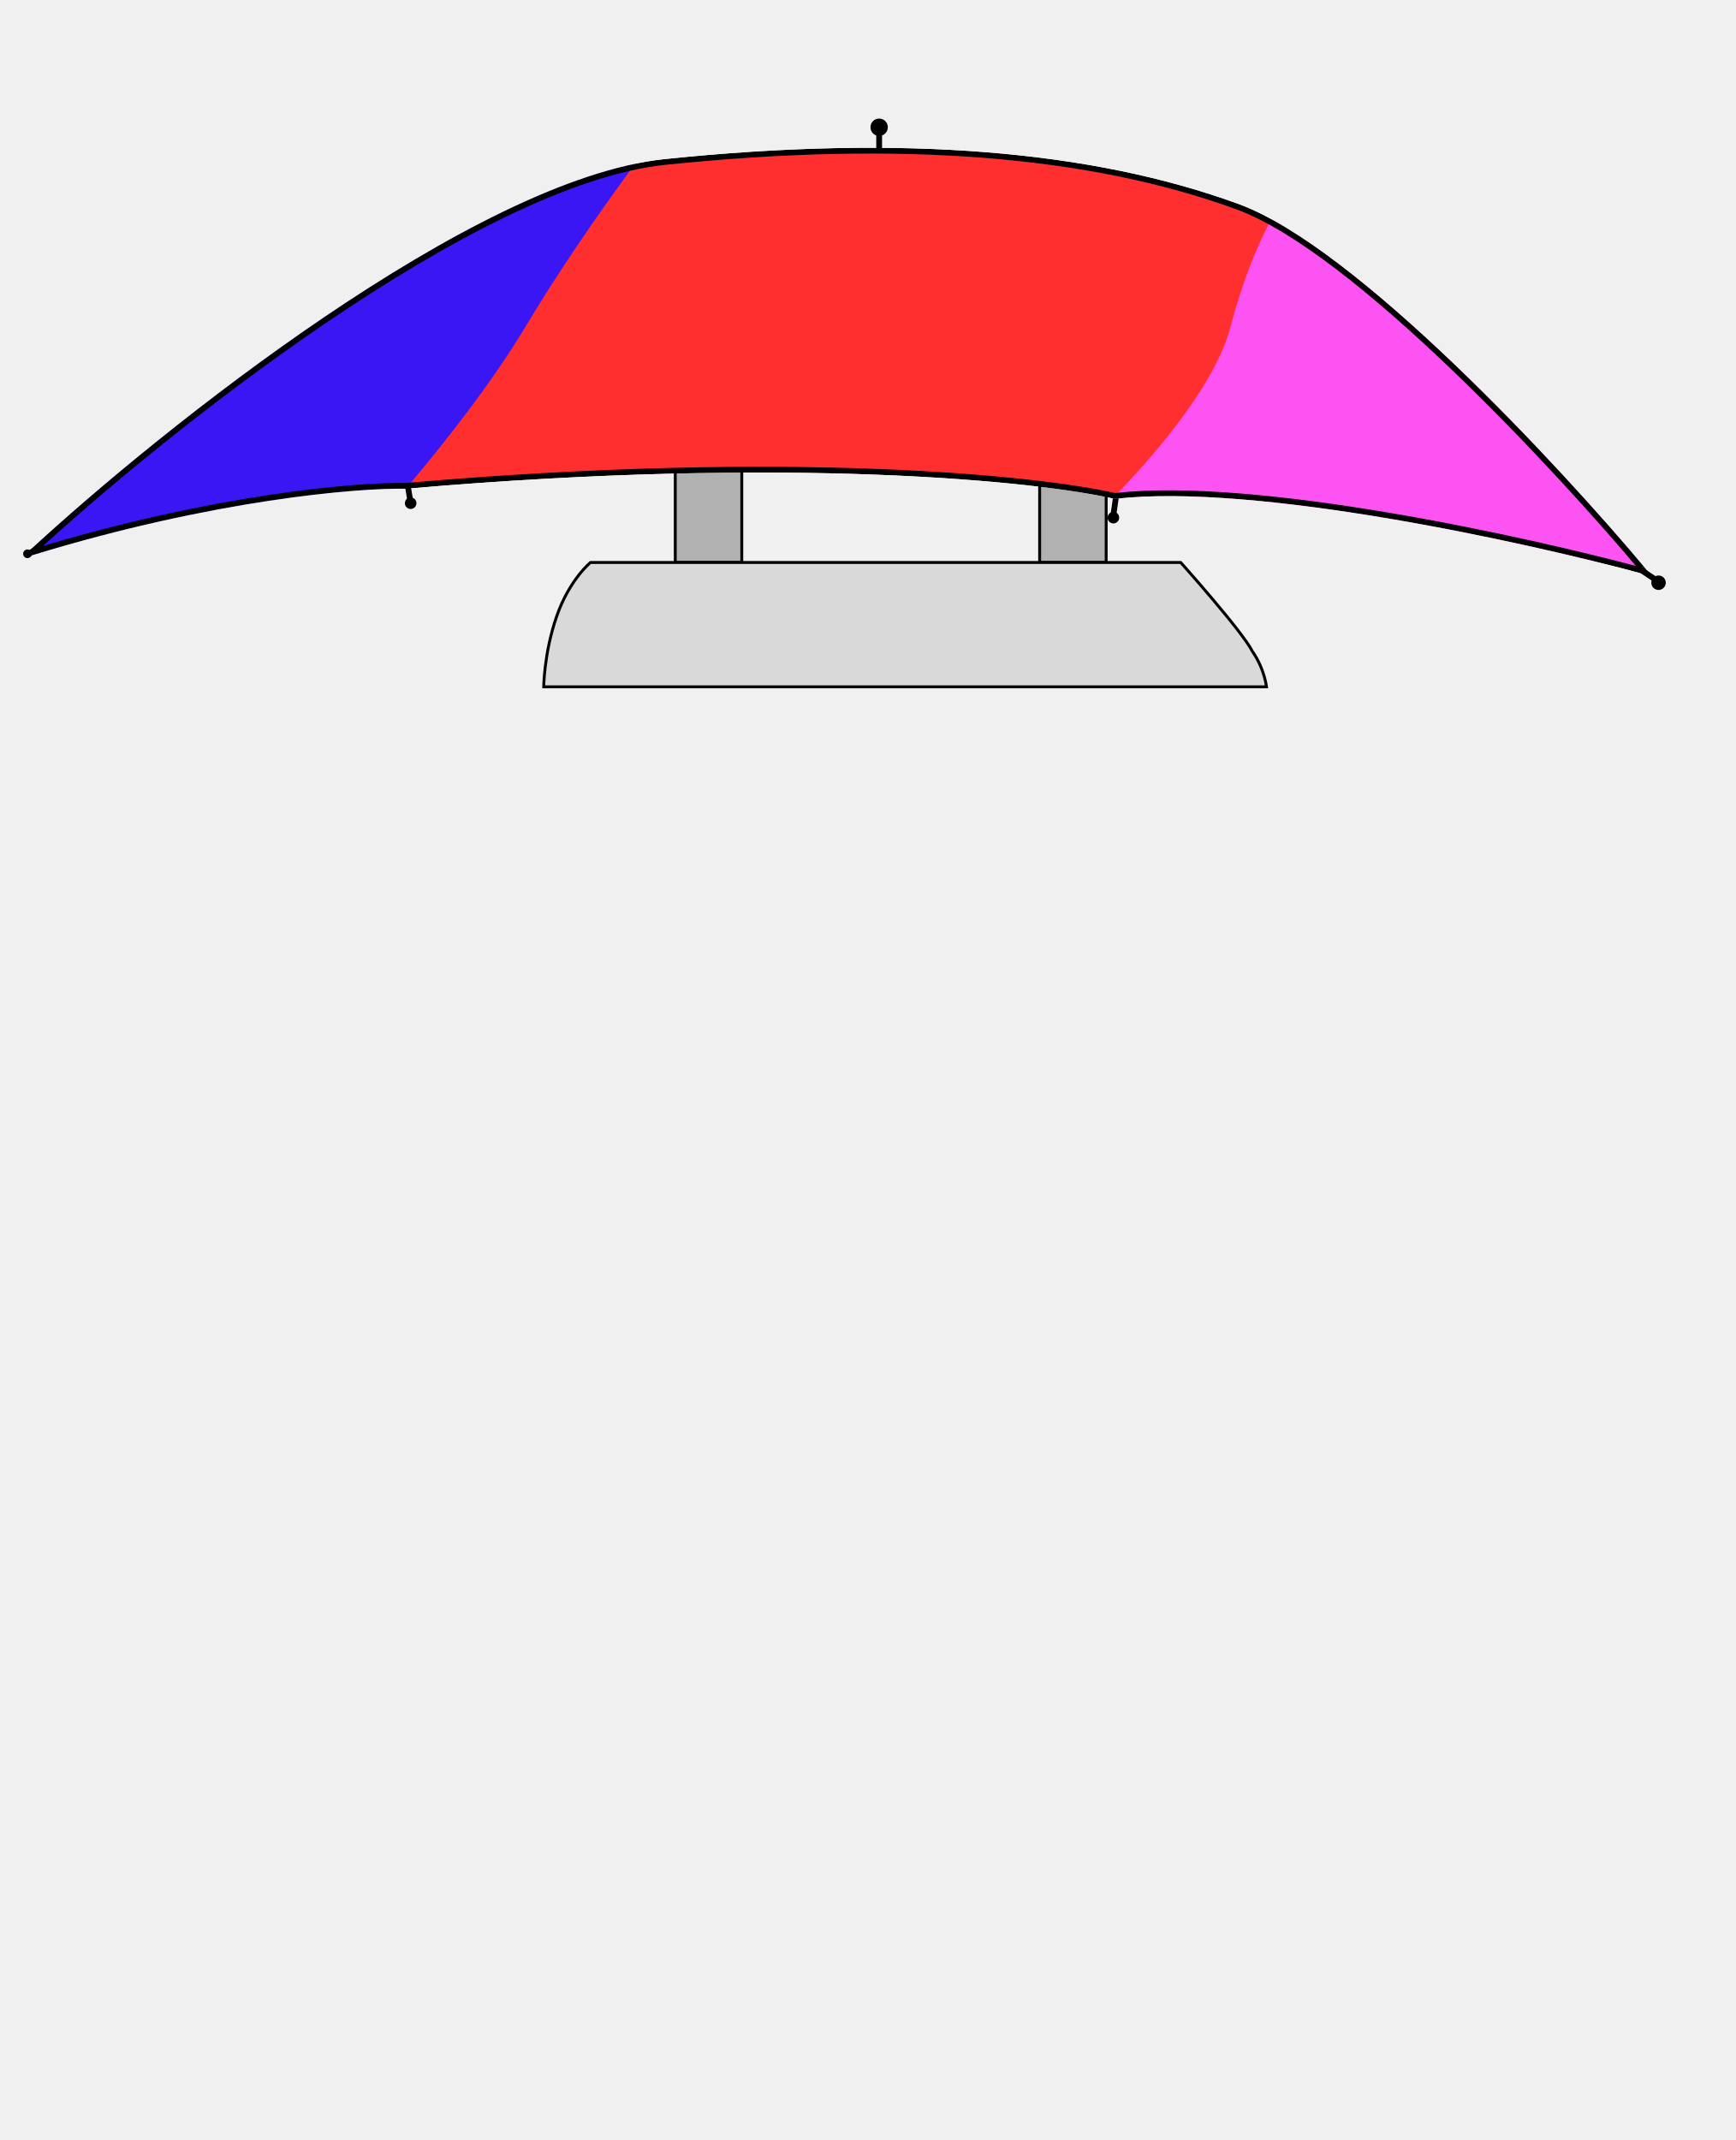
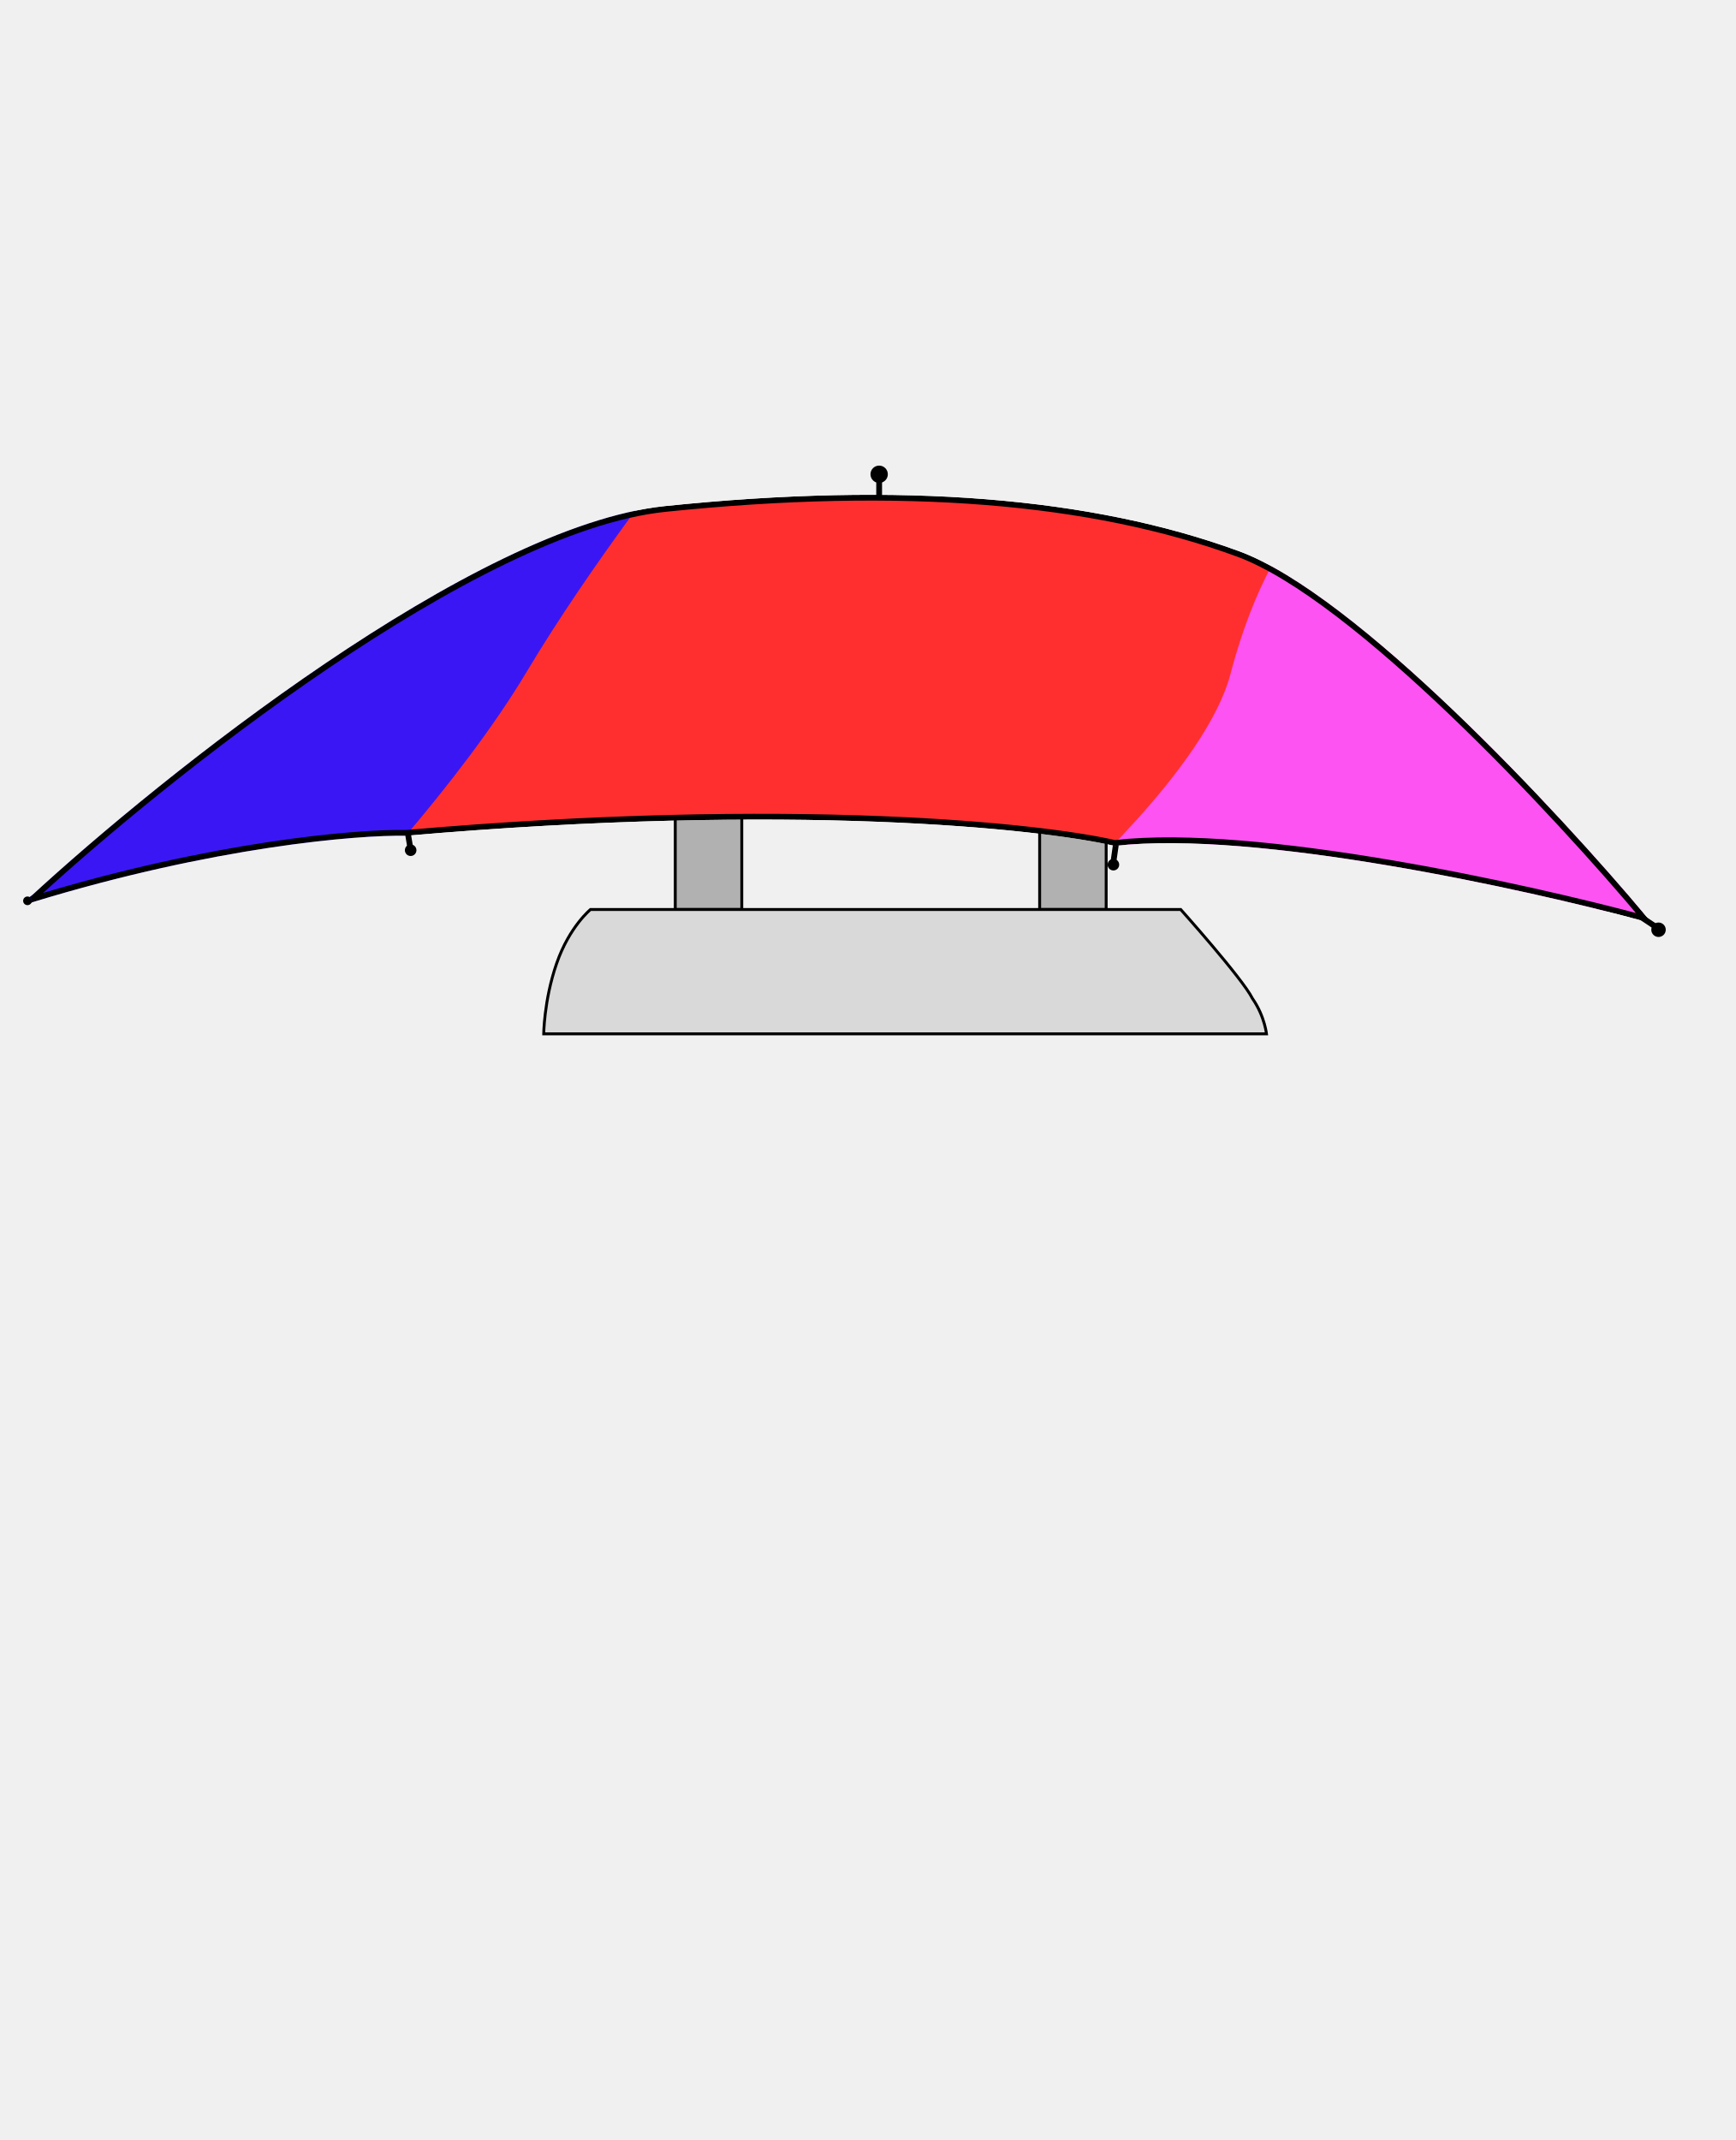
<svg xmlns="http://www.w3.org/2000/svg" width="600" height="740" viewBox="0 0 600 740" fill="none">
-   <rect x="233.5" y="134.5" width="23" height="60" fill="#B1B1B1" stroke="black" />
-   <rect x="359.5" y="134.5" width="23" height="60" fill="#B1B1B1" stroke="black" />
-   <path d="M408.276 194.5C408.304 194.531 408.335 194.566 408.369 194.604C408.527 194.782 408.76 195.042 409.057 195.377C409.651 196.046 410.504 197.011 411.538 198.189C413.607 200.547 416.402 203.764 419.306 207.198C422.21 210.633 425.22 214.283 427.722 217.51C430.233 220.749 432.203 223.524 433.053 225.224L433.068 225.256L433.089 225.284C435.3 228.478 436.53 231.675 437.206 234.073C437.544 235.272 437.744 236.269 437.858 236.964C437.892 237.17 437.918 237.35 437.938 237.5H188.008C188.008 237.491 188.009 237.481 188.009 237.472C188.017 237.123 188.034 236.607 188.069 235.948C188.139 234.63 188.279 232.735 188.559 230.436C189.118 225.834 190.237 219.62 192.473 213.163C194.702 206.723 197.673 202.021 200.082 198.933C201.286 197.389 202.35 196.248 203.109 195.496C203.489 195.12 203.794 194.841 204.001 194.657C204.073 194.593 204.135 194.541 204.183 194.5H408.276Z" fill="#D9D9D9" stroke="black" />
-   <line x1="140.986" y1="167.836" x2="141.986" y2="173.836" stroke="black" stroke-width="2" />
-   <line x1="385.99" y1="171.141" x2="384.99" y2="178.141" stroke="black" stroke-width="2" />
-   <circle cx="385" cy="179" r="2" fill="black" />
-   <circle cx="142" cy="174" r="2" fill="black" />
-   <line x1="304" y1="52" x2="304" y2="43" stroke="black" stroke-width="2" />
-   <circle cx="304" cy="44" r="3" fill="black" />
-   <line x1="12.555" y1="189.832" x2="9.555" y2="191.832" stroke="black" stroke-width="2" />
-   <circle cx="9.5" cy="191.5" r="1.5" fill="black" />
-   <line x1="567.555" y1="197.168" x2="573.555" y2="201.168" stroke="black" stroke-width="2" />
-   <circle cx="573.5" cy="201.5" r="2.5" fill="black" />
-   <mask id="mask0_37_2" style="mask-type:alpha" maskUnits="userSpaceOnUse" x="10" y="51" width="562" height="149">
-     <path d="M230 56C164.4 62.8 56.667 148.833 11 191C73.8 171.8 123.5 167.667 140.5 168C273.7 156.4 359.333 165.5 385.5 171.5C434.3 165.9 527.833 186.5 568.5 197.5C538.5 161.667 468.4 86.3 428 71.5C377.5 53 312 47.5 230 56Z" fill="white" stroke="black" stroke-width="2" />
+   <rect x="233.5" y="254.5" width="23" height="60" fill="#B1B1B1" stroke="black" />
+   <rect x="359.5" y="254.5" width="23" height="60" fill="#B1B1B1" stroke="black" />
+   <path d="M408.276 314.5C408.304 314.531 408.335 314.566 408.369 314.604C408.527 314.782 408.76 315.042 409.057 315.377C409.651 316.046 410.504 317.011 411.538 318.189C413.607 320.547 416.402 323.764 419.306 327.198C422.21 330.633 425.22 334.283 427.722 337.51C430.233 340.749 432.203 343.524 433.053 345.224L433.068 345.256L433.089 345.284C435.3 348.478 436.53 351.675 437.206 354.073C437.544 355.272 437.744 356.269 437.858 356.964C437.892 357.17 437.918 357.35 437.938 357.5H188.008C188.008 357.491 188.009 357.481 188.009 357.472C188.017 357.123 188.034 356.607 188.069 355.948C188.139 354.63 188.279 352.735 188.559 350.436C189.118 345.834 190.237 339.62 192.473 333.163C194.702 326.723 197.673 322.021 200.082 318.933C201.286 317.389 202.35 316.248 203.109 315.496C203.489 315.12 203.794 314.841 204.001 314.657C204.073 314.593 204.135 314.541 204.183 314.5H408.276Z" fill="#D9D9D9" stroke="black" />
+   <line x1="140.986" y1="287.836" x2="141.986" y2="293.836" stroke="black" stroke-width="2" />
+   <line x1="385.99" y1="291.141" x2="384.99" y2="298.141" stroke="black" stroke-width="2" />
+   <circle cx="385" cy="299" r="2" fill="black" />
+   <circle cx="142" cy="294" r="2" fill="black" />
+   <line x1="304" y1="172" x2="304" y2="163" stroke="black" stroke-width="2" />
+   <circle cx="304" cy="164" r="3" fill="black" />
+   <line x1="12.555" y1="309.832" x2="9.555" y2="311.832" stroke="black" stroke-width="2" />
+   <circle cx="9.5" cy="311.5" r="1.5" fill="black" />
+   <line x1="567.555" y1="317.168" x2="573.555" y2="321.168" stroke="black" stroke-width="2" />
+   <circle cx="573.5" cy="321.5" r="2.5" fill="black" />
+   <mask id="mask0_37_2" style="mask-type:alpha" maskUnits="userSpaceOnUse" x="10" y="171" width="562" height="149">
+     <path d="M230 176C164.4 182.8 56.667 268.833 11 311C73.8 291.8 123.5 287.667 140.5 288C273.7 276.4 359.333 285.5 385.5 291.5C434.3 285.9 527.833 306.5 568.5 317.5C538.5 281.667 468.4 206.3 428 191.5C377.5 173 312 167.5 230 176Z" fill="white" stroke="black" stroke-width="2" />
  </mask>
  <g mask="url(#mask0_37_2)">
-     <path d="M230 56C164.4 62.8 56.667 148.833 11 191C73.8 171.8 123.5 167.667 140.5 168C273.7 156.4 359.333 165.5 385.5 171.5C434.3 165.9 527.833 186.5 568.5 197.5C538.5 161.667 468.4 86.3 428 71.5C377.5 53 312 47.5 230 56Z" fill="#FF2F2F" />
-     <path d="M6 48L236 35C236 35 205 74 182 112.5C159 151 118.5 193.506 118.5 193.506L6 198V48Z" fill="#3B16F4" />
-     <path d="M446 65.5L579 48V196L367.5 189C367.5 189 417 145.5 425.5 113C434 80.5 446 65.5 446 65.5Z" fill="#FD53F2" />
-     <path d="M230 56C164.4 62.8 56.667 148.833 11 191C73.8 171.8 123.5 167.667 140.5 168C273.7 156.4 359.333 165.5 385.5 171.5C434.3 165.9 527.833 186.5 568.5 197.5C538.5 161.667 468.4 86.3 428 71.5C377.5 53 312 47.5 230 56Z" stroke="black" stroke-width="2" />
+     <path d="M230 176C164.4 182.8 56.667 268.833 11 311C73.8 291.8 123.5 287.667 140.5 288C273.7 276.4 359.333 285.5 385.5 291.5C434.3 285.9 527.833 306.5 568.5 317.5C538.5 281.667 468.4 206.3 428 191.5C377.5 173 312 167.5 230 176Z" fill="#FF2F2F" />
+     <path d="M6 168L236 155C236 155 205 194 182 232.5C159 271 118.5 313.506 118.5 313.506L6 318V168Z" fill="#3B16F4" />
+     <path d="M446 185.5L579 168V316L367.5 309C367.5 309 417 265.5 425.5 233C434 200.5 446 185.5 446 185.5Z" fill="#FD53F2" />
+     <path d="M230 176C164.4 182.8 56.667 268.833 11 311C73.8 291.8 123.5 287.667 140.5 288C273.7 276.4 359.333 285.5 385.5 291.5C434.3 285.9 527.833 306.5 568.5 317.5C538.5 281.667 468.4 206.3 428 191.5C377.5 173 312 167.5 230 176Z" stroke="black" stroke-width="2" />
  </g>
</svg>
